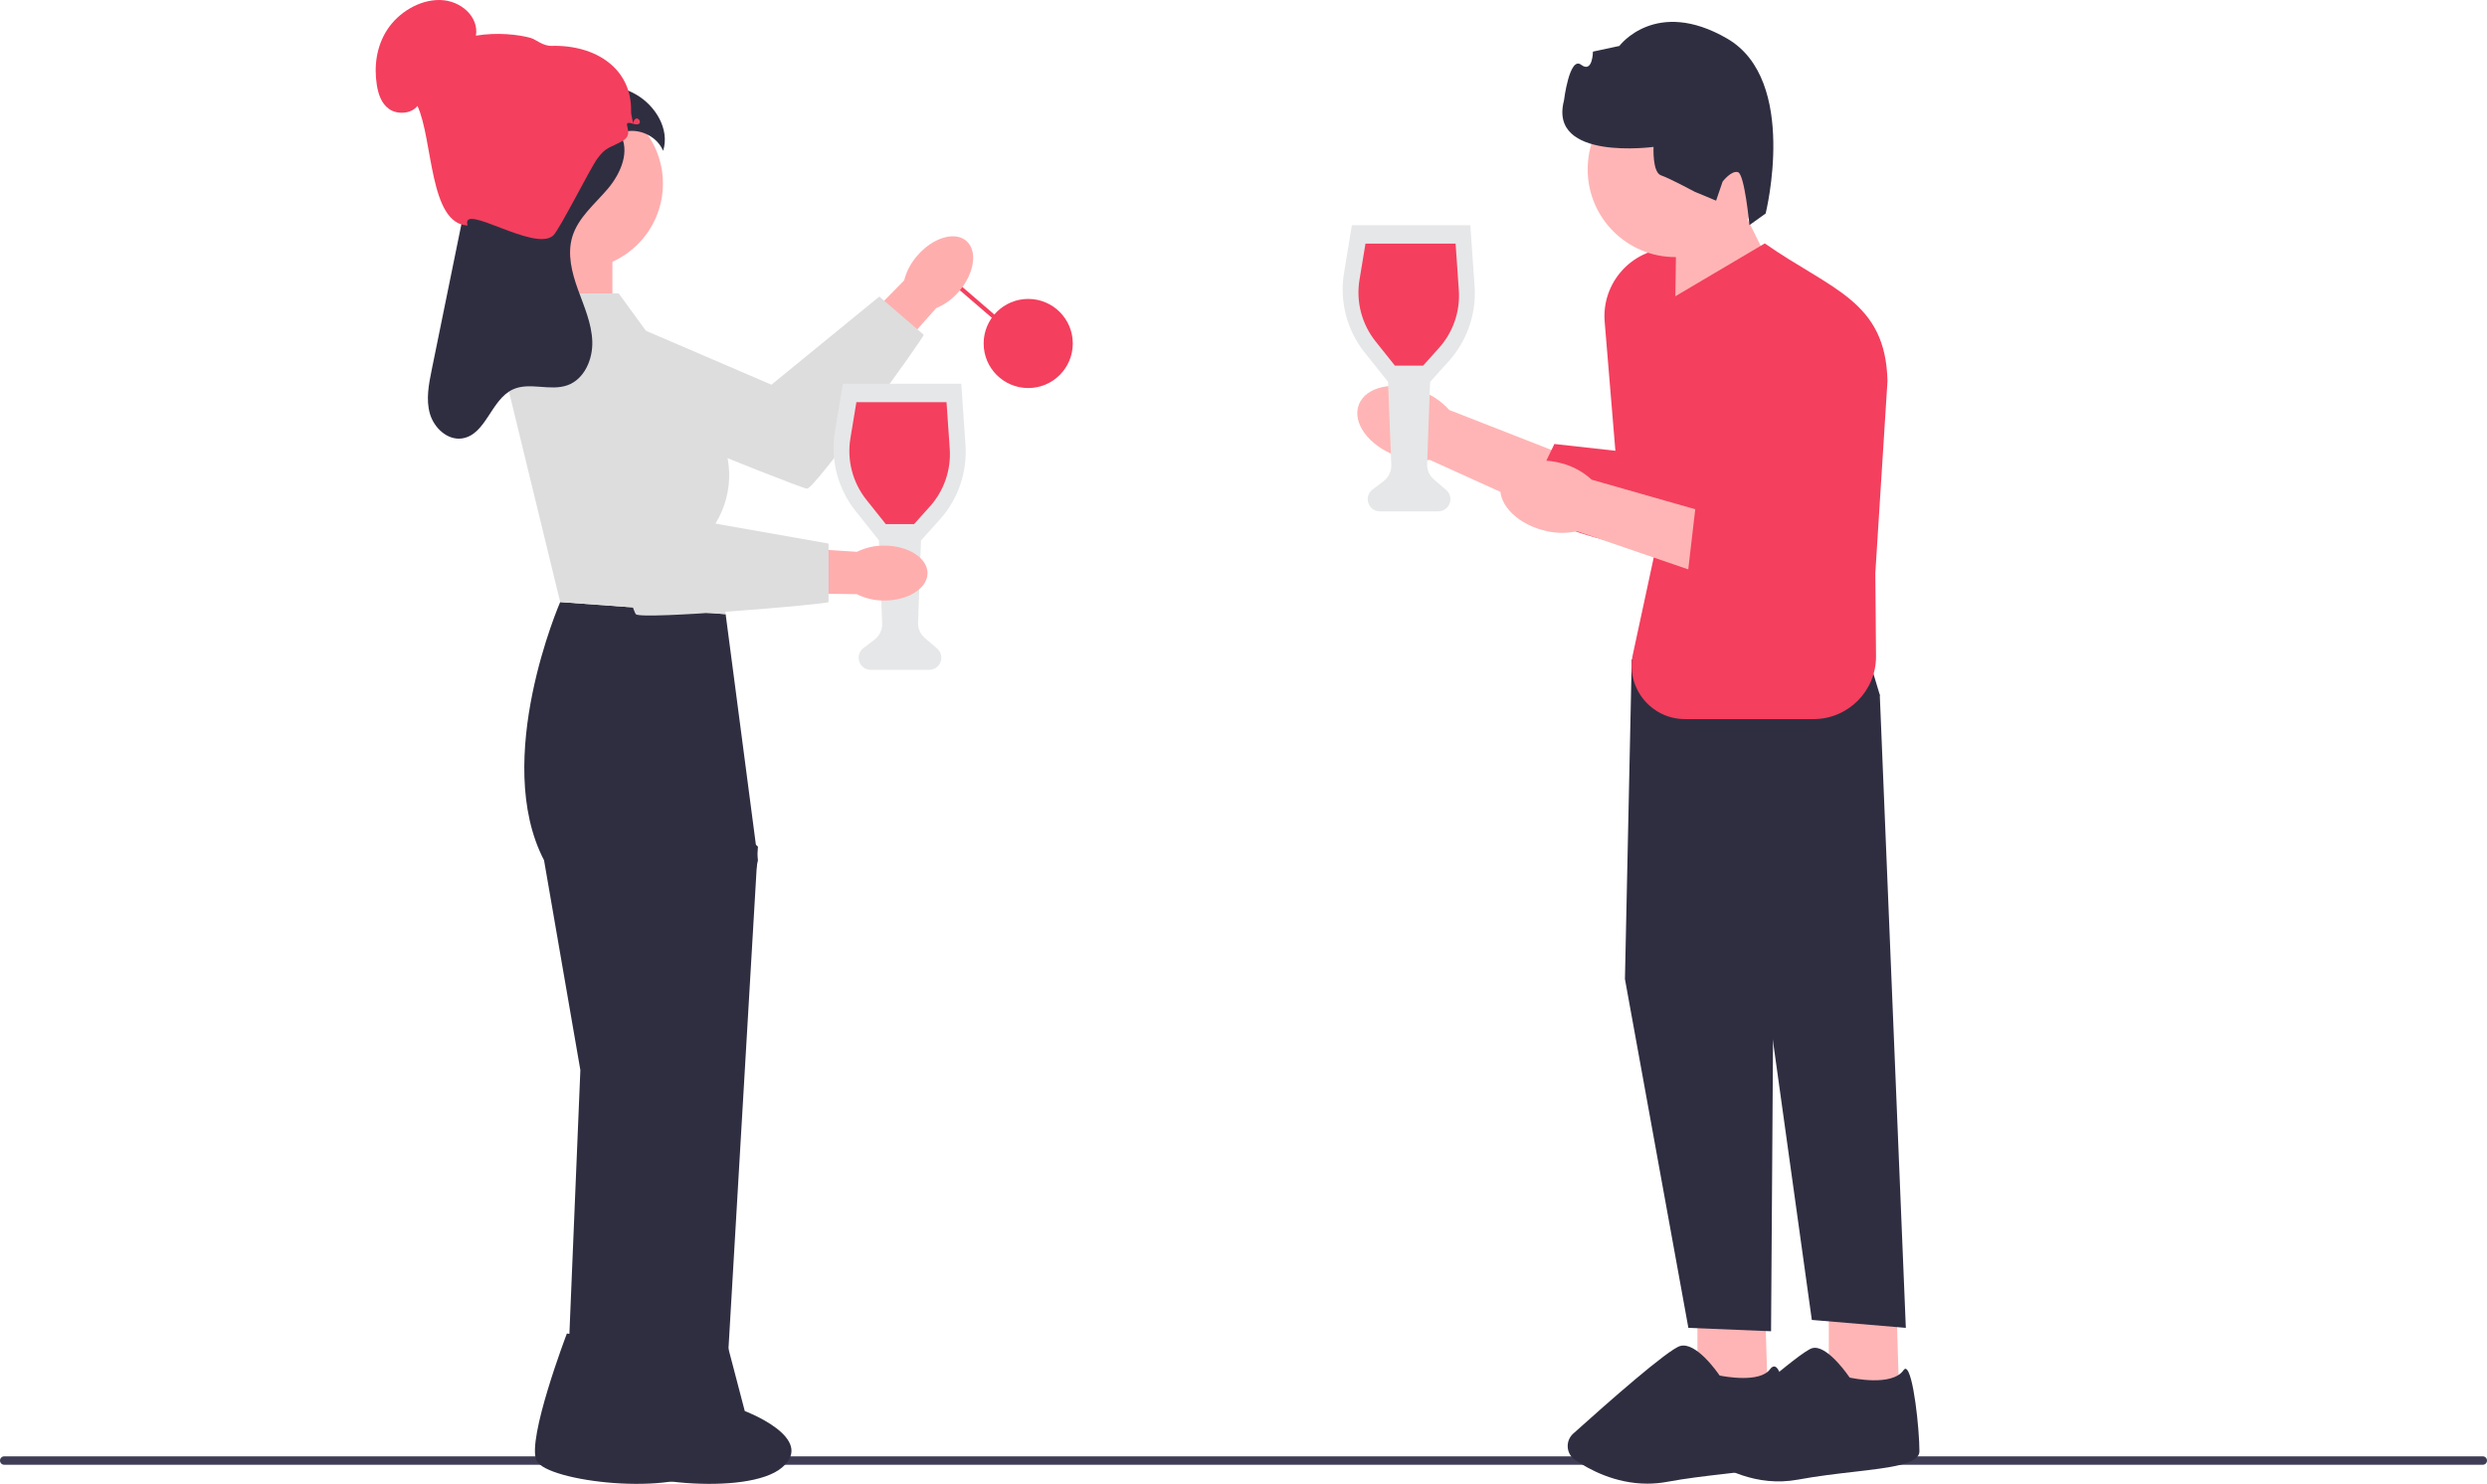
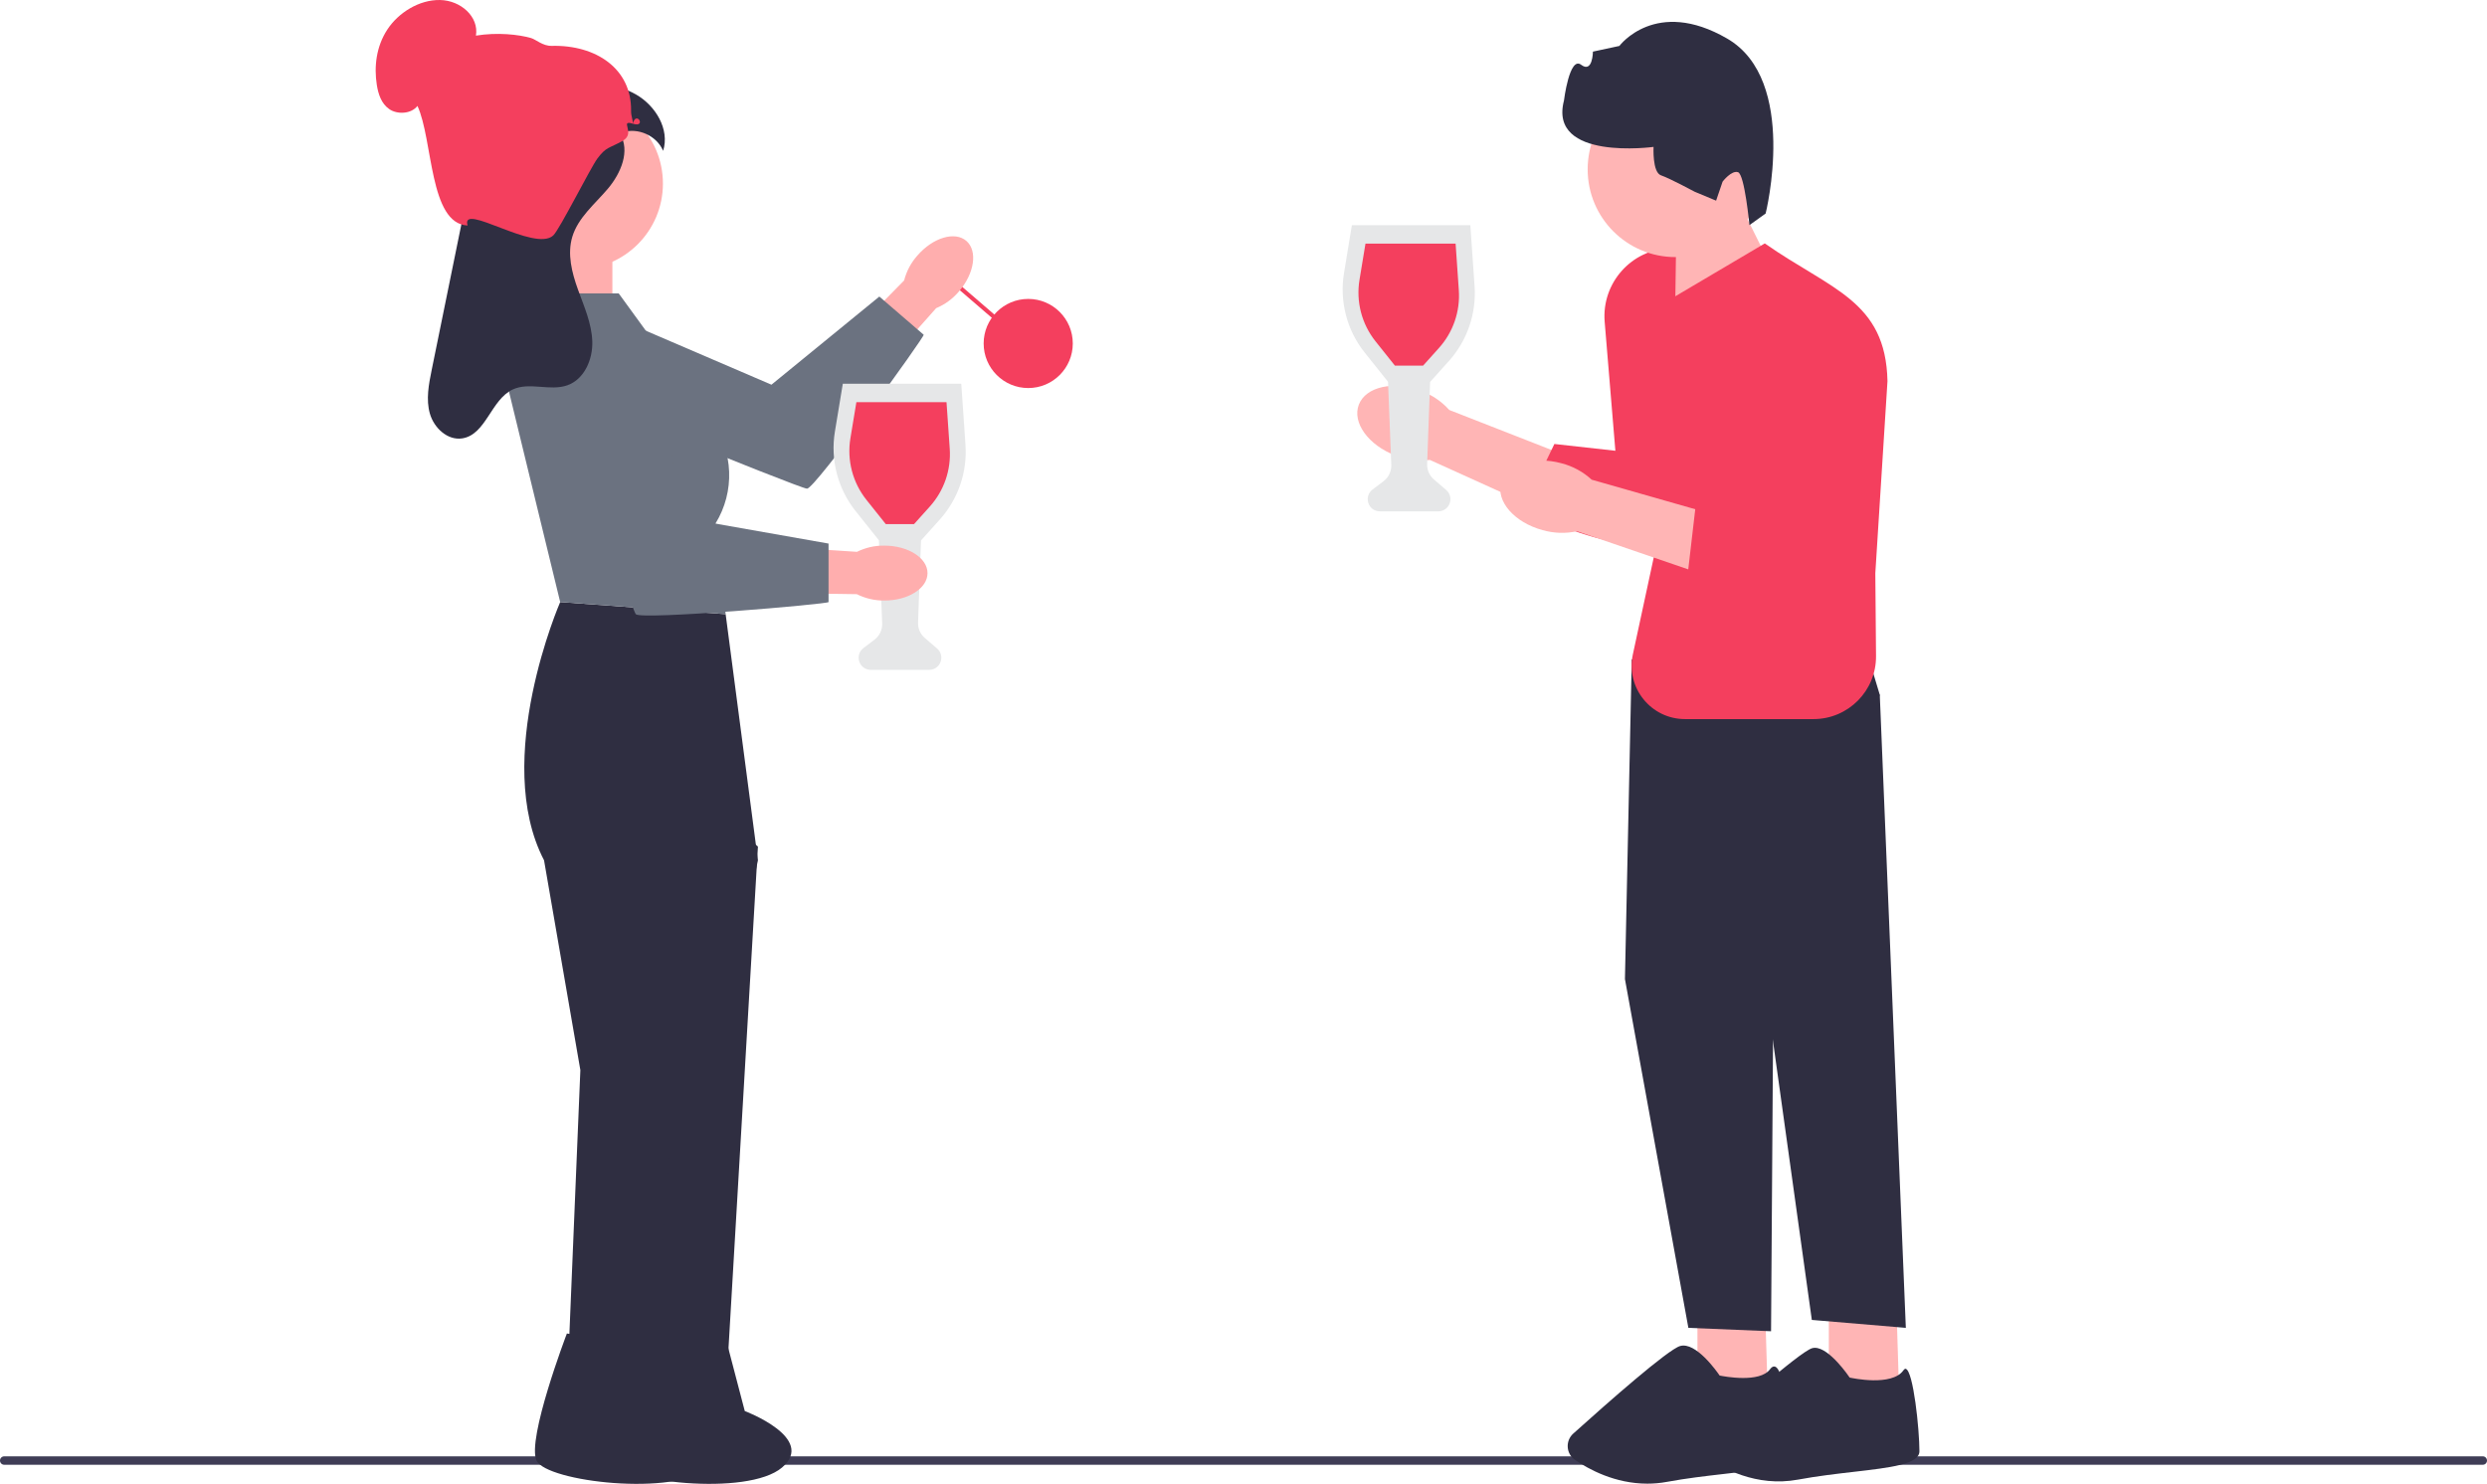
<svg xmlns="http://www.w3.org/2000/svg" width="702.199" height="419.034" viewBox="0 0 702.199 419.034">
  <g>
    <g>
      <circle cx="290.316" cy="96.997" r="12.584" fill="#f43f5e" />
      <rect x="277.25" y="77.758" width="1.165" height="18.634" transform="translate(30.53095 240.747) rotate(-49.25813)" fill="#f43f5e" />
    </g>
    <path d="m270.738,82.321c-1.733,2.057-3.932,3.669-6.415,4.701l-7.112,8.009-20.144,24.324-13.61,8.232-6.319-10.879,29.831-29.058,8.312-8.457c.667-2.606,1.948-5.015,3.736-7.023,4.403-5.088,10.598-6.938,13.835-4.136,3.237,2.803,2.291,9.199-2.115,14.287l-0.0 0Z" fill="#ffaeae" />
-     <path d="m148.984,106.49l13.1-21.801,55.733,23.947,30.463-24.89,12.518,10.783c.432.372-30.719,43.518-32.931,43.467s-78.882-31.506-78.882-31.506h0Z" fill="#ddd" />
+     <path d="m148.984,106.49l13.1-21.801,55.733,23.947,30.463-24.89,12.518,10.783c.432.372-30.719,43.518-32.931,43.467s-78.882-31.506-78.882-31.506h0Z" fill="#6b7280" />
  </g>
  <g>
    <path d="m262.352,189.163h-16.486c-1.497,0-2.772-.917-3.25-2.336-.477-1.419-.015-2.92,1.178-3.824l3.113-2.361c1.432-1.086,2.245-2.806,2.175-4.603l-.916-23.455-6.594-8.268c-5.026-6.301-7.155-14.476-5.841-22.428l2.236-13.531h33.442l1.198,17.307c.53,7.656-2.108,15.319-7.237,21.027l-5.323,5.925-.837,23.171c-.061,1.684.637,3.279,1.915,4.376l3.459,2.971c1.099.944,1.485,2.433.981,3.792-.503,1.359-1.765,2.237-3.214,2.237Z" fill="#e6e7e8" />
    <path d="m241.798,113.564h25.446l.911,13.161c.413,5.971-1.611,11.855-5.612,16.307l-4.474,4.979h-7.963l-5.465-6.851c-3.904-4.895-5.551-11.216-4.53-17.393l1.686-10.202Z" fill="#f43f5e" />
  </g>
  <path d="m0,412.452c0,.66.53,1.19,1.19,1.19h699.819c.66,0,1.19-.53,1.19-1.19,0-.66-.53-1.19-1.19-1.19H1.19c-.66,0-1.19.53-1.19,1.19Z" fill="#3f3d56" />
  <polygon points="516.362 366.023 516.362 392.246 536.189 392.885 535.363 366.023 516.362 366.023" fill="#ffb5b5" />
  <path d="m512.438,380.614c-.268,0-.53.034-.785.107-3.578,1.022-24.291,19.515-30.554,25.158-.774.697-1.185,1.693-1.128,2.731.056,1.034.571,1.974,1.411,2.579,4.75,3.421,14.481,8.832,26.287,6.646,5.431-1.006,10.912-1.639,15.747-2.197,10.352-1.195,18.529-2.139,18.529-5.804,0-6.218-1.71-22.605-3.856-23.294-.195-.059-.42.091-.68.455-3.284,4.596-14.562,2.15-15.04,2.045l-.126-.028-.071-.107c-.059-.088-5.581-8.291-9.734-8.291v0Z" fill="#2f2e41" />
  <polygon points="479.266 366.023 479.266 392.246 499.093 392.885 498.267 366.023 479.266 366.023" fill="#ffb5b5" />
  <polygon points="471.271 178.304 460.718 186.299 458.799 276.481 476.708 374.977 500.053 375.936 500.692 281.917 530.753 196.213 524.677 176.066 471.271 178.304" fill="#2f2e41" />
  <polygon points="520.519 193.654 530.753 196.213 538.108 374.977 511.565 372.738 493.976 246.42 520.519 193.654" fill="#2f2e41" />
  <path d="m465.11,418.975c-9.098,0-16.491-4.022-20.439-6.733-1.193-.819-1.931-2.12-2.026-3.568-.096-1.462.474-2.861,1.563-3.84,9.799-8.816,26.751-23.75,30.173-24.728,4.435-1.271,10.388,7.211,11.153,8.336,1.239.254,11.393,2.194,14.258-1.819.547-.764,1.059-.799,1.396-.691,3.062.981,4.301,20.692,4.301,23.903,0,4.235-8.009,5.159-19.094,6.439-4.826.557-10.295,1.189-15.705,2.19-1.917.355-3.782.512-5.58.512h0Z" fill="#2f2e41" />
  <g>
    <path id="uuid-46ee5af5-9d9c-410b-bcbe-b186fda49c26-372" d="m394.041,128.636c-7.69-2.892-12.333-9.332-10.371-14.382,1.962-5.051,9.785-6.799,17.477-3.905,3.09,1.113,5.849,2.972,8.048,5.424l32.417,12.679-6.645,15.582-31.252-14.153c-3.301.383-6.618-.043-9.675-1.243h0Z" fill="#ffb5b5" />
    <path d="m471.696,70.053h0c11.674-.35,20.971,9.688,19.728,21.302l-6.085,56.871c-.664,6.207-6.741,10.333-12.755,8.66-21.678-5.11-23.973-4.283-42.52-13.194l8.809-18.315,17.226,1.919-3.022-36.396c-.913-11,7.586-20.516,18.618-20.846,0,0,0.0 0.0 0.0 0Z" fill="#f43f5e" />
  </g>
  <polygon points="493.2 61.498 500.485 76.174 472.951 89.472 473.288 65.944 493.2 61.498" fill="#ffb5b5" />
  <circle cx="473.05" cy="47.825" r="24.775" fill="#ffb5b5" />
  <path d="m472.882,83.75l25.403-15.011h0l0.0 0c18.632,13.066,34.147,16.123,34.641,38.875l-3.434,54.271.201,23.373c.084,9.812-7.846,17.811-17.659,17.811h-36.275c-9.6,0-16.752-8.857-14.731-18.241l6.848-31.796-7.313-61.969,12.317-7.313 0-0v0Z" fill="#f43f5e" />
  <g>
    <path id="uuid-d50d4eeb-0cfe-450a-93b8-828ab300afdb-373" d="m435.537,149.702c-7.929-2.151-13.161-8.122-11.686-13.336,1.475-5.214,9.097-7.696,17.029-5.543,3.181.815,6.104,2.405,8.526,4.637l33.472,9.552-5.139,16.141-32.452-11.13c-3.25.694-6.593.584-9.749-.321,0,0-0,0,0,0Z" fill="#ffb5b5" />
    <path d="m507.295,84.029l0-0c11.589-1.454,21.794,7.659,21.657,19.338l-.672,57.192c-.073,6.242-5.732,10.925-11.878,9.829-22.065-3.034-20.628-.682-39.936-7.797l2.417-20.79,18.306.69-6.455-35.946c-1.951-10.864,5.609-21.142,16.561-22.516v-0Z" fill="#f43f5e" />
  </g>
  <path d="m498.527,60.29l-4.581,3.282s-1.348-14.303-3.208-14.937-4.369,2.662-4.369,2.662l-1.832,5.369-6.059-2.526s-7.016-3.779-9.496-4.625-2.104-8.032-2.104-8.032c0,0-29.768,4.076-25.296-13.085,0,0,1.54-12.625,4.836-10.116s3.341-3.705,3.341-3.705l7.469-1.604s10.249-13.805,30.465-2.061c20.216,11.744,10.833,49.377,10.833,49.377,0,0,0.0 0.0 0.0 0Z" fill="#2f2e41" />
  <rect x="153.535" y="68.664" width="19.37" height="37.601" fill="#ffaeae" />
  <path d="m204.884,173.439l-46.716-3.418s-19.37,44.437-4.558,72.922l10.255,59.249-4.055,97.52h21.218l32.971-156.769-9.115-69.504v0Z" fill="#2f2e41" />
  <polygon points="195.769 223.209 213.999 239.077 204.884 394.485 184.375 394.485 195.769 223.209" fill="#2f2e41" />
  <path d="m187.175,51.841c0,13.375-10.842,24.217-24.217,24.217s-24.217-10.842-24.217-24.217,10.842-24.217,24.217-24.217,24.217,10.842,24.217,24.217Z" fill="#ffaeae" />
  <path d="m160.058,376.569l25.016,3.952,4.702,17.945s20.312,7.643,10.525,15.95c-9.787,8.306-45.943,4.012-48.801-1.946s8.559-35.9,8.559-35.9h0Z" fill="#2f2e41" />
  <path d="m180.567,376.569l25.016,3.952,4.702,17.945s20.312,7.643,10.525,15.95c-9.787,8.306-45.943,4.012-48.801-1.946s8.559-35.9,8.559-35.9h0Z" fill="#2f2e41" />
  <path d="m249.676,169.585c-2.689.03-5.346-.585-7.748-1.792l-10.709-.161-31.576.613-15.119-4.939,4.118-11.888,41.485,3.637,11.833.778c2.41-1.196,5.071-1.797,7.76-1.753,6.729.016,12.174,3.502,12.163,7.783-.011,4.282-5.474,7.739-12.205,7.722l0-0Z" fill="#ffaeae" />
-   <path d="m174.69,82.856h-23.973l-7.93,23.928,15.382,63.237,46.716,3.418-2.849-25.637h0c5.515-8.962,5.075-20.367-1.114-28.878l-26.231-36.068h0Z" fill="#ddd" />
-   <path d="m151.901,93.111l25.067-4.303,18.231,57.856,38.74,6.836v16.521c0,.57-53.021,5.127-54.426,3.418s-27.612-80.328-27.612-80.328h0Z" fill="#ddd" />
+   <path d="m174.69,82.856h-23.973l-7.93,23.928,15.382,63.237,46.716,3.418-2.849-25.637h0c5.515-8.962,5.075-20.367-1.114-28.878l-26.231-36.068h0Z" fill="#6b7280" />
+   <path d="m151.901,93.111l25.067-4.303,18.231,57.856,38.74,6.836v16.521c0,.57-53.021,5.127-54.426,3.418s-27.612-80.328-27.612-80.328h0Z" fill="#6b7280" />
  <path d="m175.051,37.8c2.975,4.826.232,11.183-3.433,15.509-3.665,4.326-8.39,8.123-10.027,13.551-1.467,4.867-.133,10.116,1.593,14.897s3.87,9.549,4.048,14.628c.178,5.08-2.226,10.69-7.011,12.405-4.91,1.76-10.715-1.006-15.445,1.194-6.16,2.865-7.556,12.786-14.272,13.815-4.133.633-7.963-2.95-9.119-6.969s-.325-8.308.51-12.405c2.288-11.225,4.576-22.451,6.863-33.676,1.904-9.34,3.807-18.68,5.711-28.021,1.137-5.577,2.485-11.542,6.676-15.392,5.121-4.705,12.841-4.817,19.789-4.535,6.384.259,13.026.696,18.584,3.848s9.64,9.852,7.717,15.945c-1.796-4.288-7.163-6.694-11.56-5.182" fill="#2f2e41" />
  <path d="m132.023,63.684c-2.08-6.84,18.96,7.677,24.191,2.803,1.785-1.663,10.517-19.122,12.469-21.732,2.539-3.394,3.278-2.802,7.125-4.988,3.848-2.186-1.105-6.055,2.875-4.832,3.981,1.223.936-3.882,0,0,.099-.882-.524-2.106-.499-3.633.195-11.851-9.862-18.668-22.415-18.349-2.511.064-4.452-1.808-5.819-2.205-3.479-1.011-9.564-1.674-15.571-.687C135.262,4.751,130.126.116,124.238.003s-11.786,3.591-14.9,8.379-3.756,10.433-2.944,15.595c.409,2.6,1.274,5.281,3.513,6.838s6.195,1.407,7.961-.904c4.418,9.552,3.292,33.298,14.154,33.773h0Z" fill="#f43f5e" />
  <g>
    <path d="m406.092,144.401h-16.486c-1.497,0-2.772-.917-3.249-2.335-.477-1.419-.015-2.92,1.178-3.825l3.114-2.361c1.433-1.086,2.245-2.806,2.175-4.603l-.916-23.455-6.595-8.267c-5.026-6.301-7.155-14.476-5.841-22.429l2.235-13.531h33.442l1.198,17.307c.53,7.655-2.108,15.319-7.236,21.027l-5.324,5.924-.837,23.171c-.061,1.684.637,3.279,1.916,4.376l3.459,2.971c1.099.944,1.485,2.433.981,3.792-.504,1.359-1.765,2.237-3.215,2.237Z" fill="#e6e7e8" />
    <path d="m385.539,68.803h25.446l.911,13.161c.413,5.971-1.611,11.855-5.612,16.307l-4.474,4.979h-7.963l-5.465-6.851c-3.904-4.895-5.551-11.216-4.53-17.393l1.686-10.202Z" fill="#f43f5e" />
  </g>
</svg>
